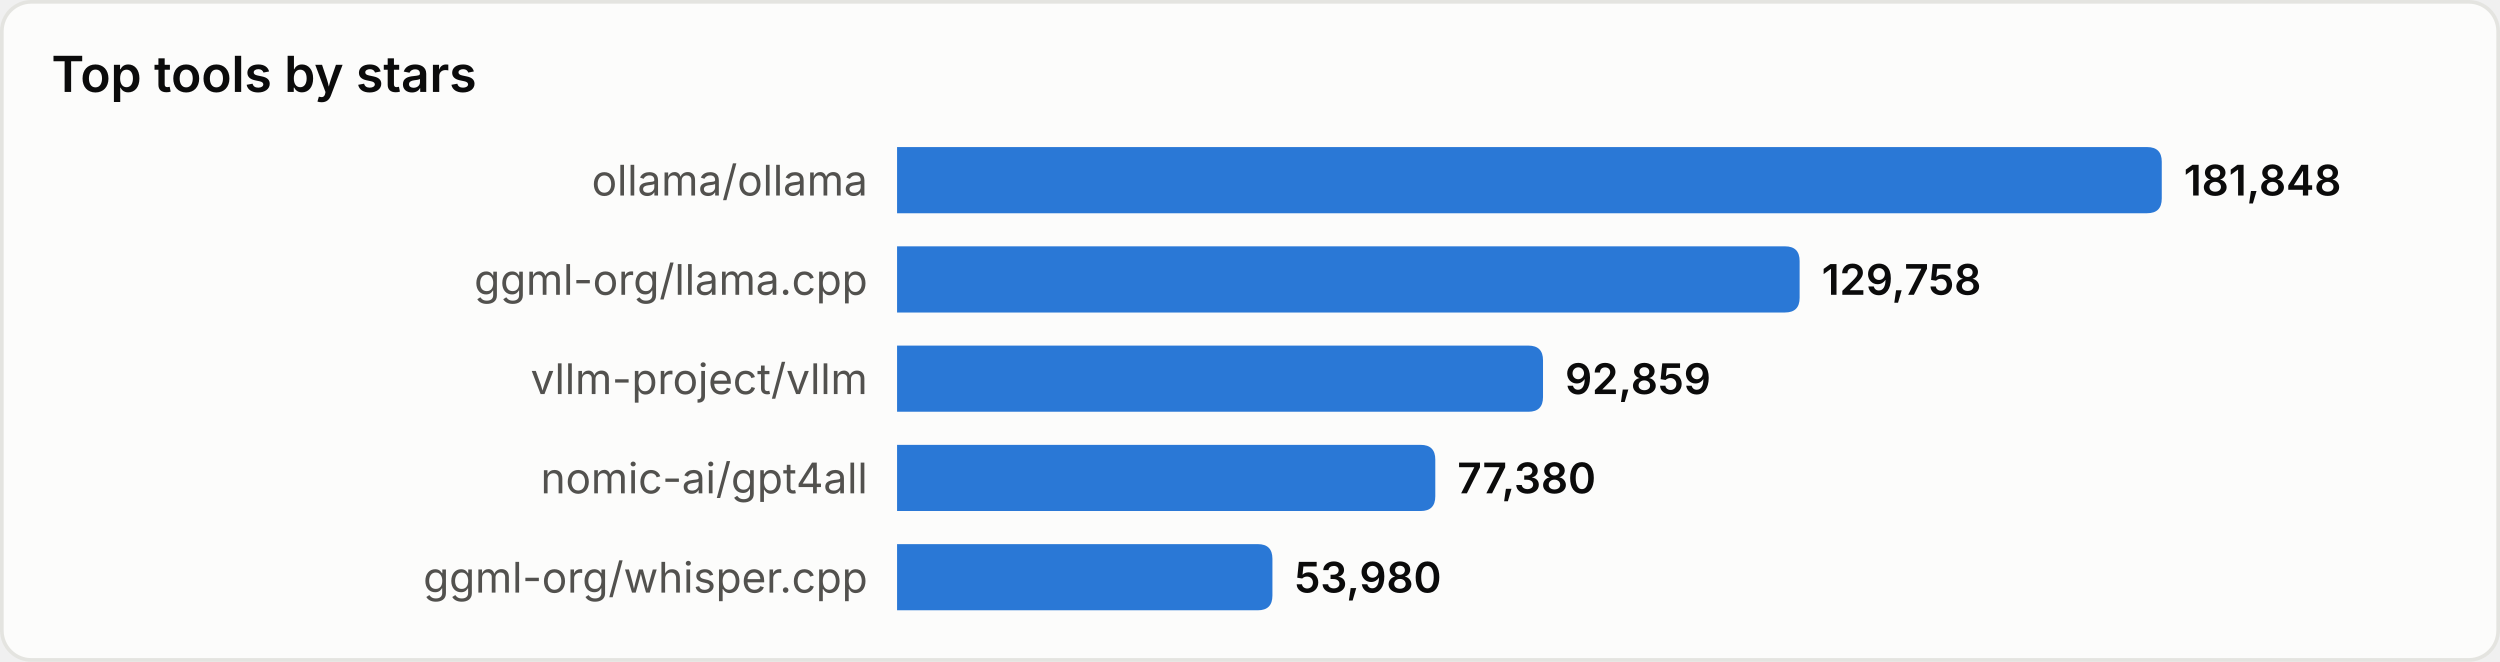
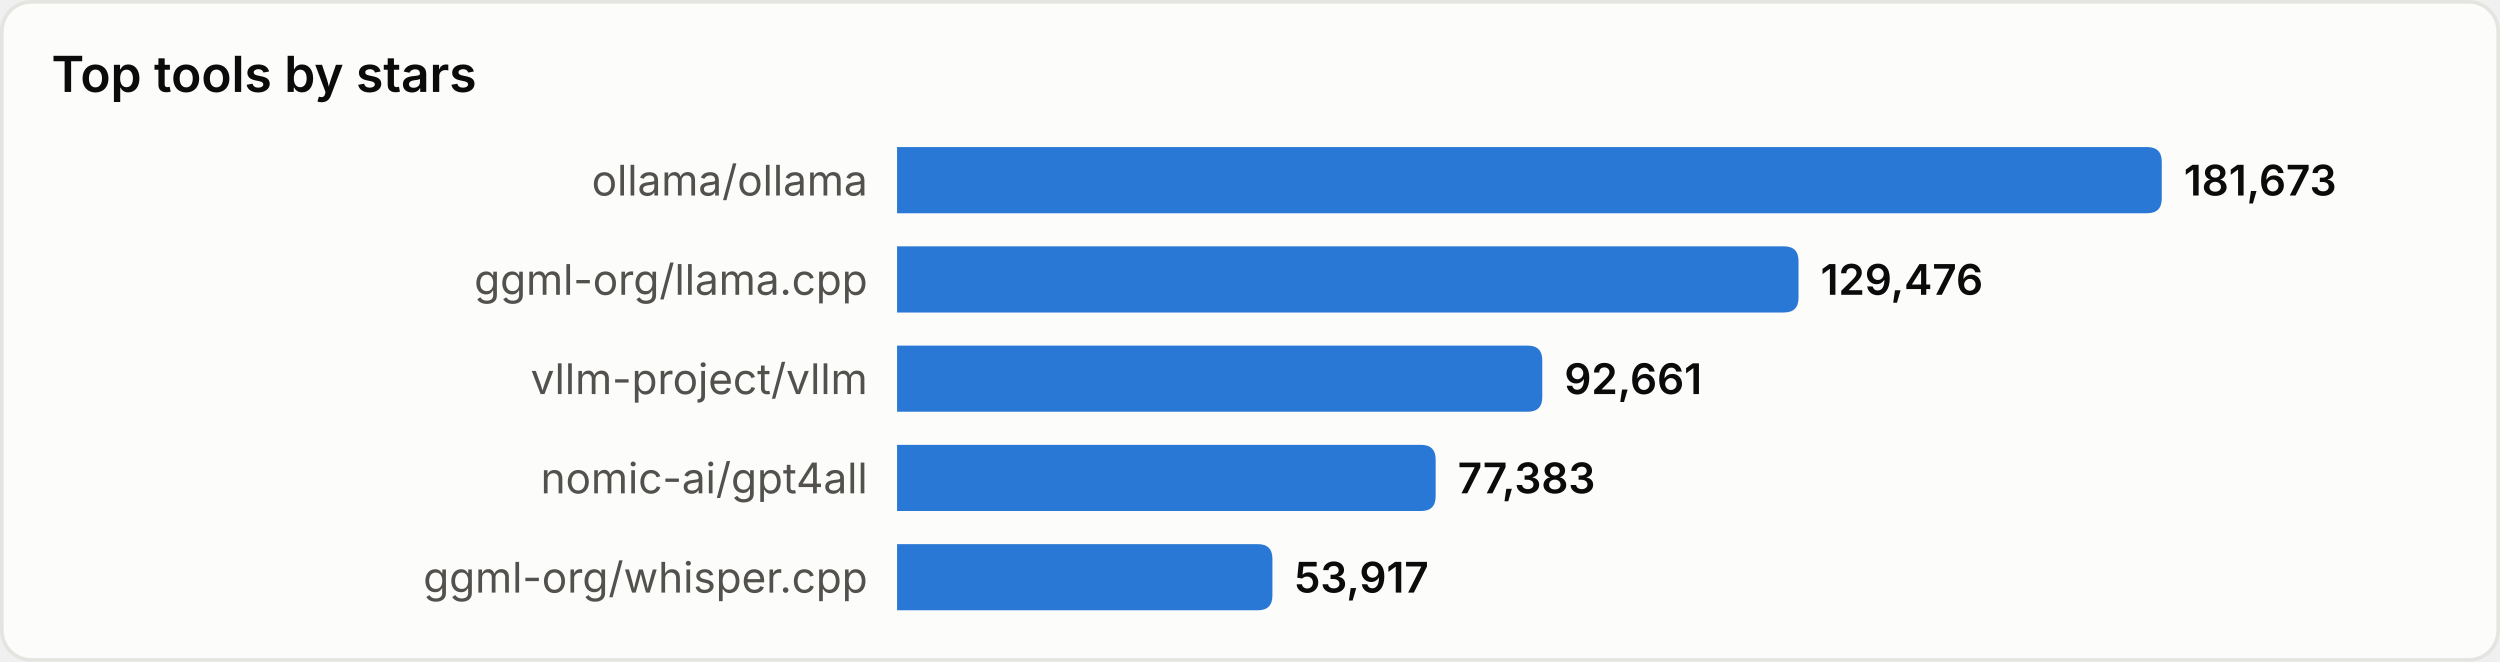
<svg xmlns="http://www.w3.org/2000/svg" width="680" height="180" viewBox="0 0 680 180" role="img" aria-label="Top tools by stars">
  <style>
text{font-family:system-ui,-apple-system,'Segoe UI',sans-serif}
.srf{fill:#fcfcfb;stroke:#e4e4e0}.ttl{fill:#0b0b0b;font-size:13.5px;font-weight:600}
.lbl{fill:#52514e;font-size:11.5px}.val{fill:#0b0b0b;font-size:11.5px;font-weight:600}
.bar{fill:#2a78d6}
@media(prefers-color-scheme:dark){
.srf{fill:#1a1a19;stroke:#33332f}.ttl{fill:#ffffff}
.lbl{fill:#c3c2b7}.val{fill:#ffffff}.bar{fill:#3987e5}
}
</style>
  <rect x="0.5" y="0.5" width="679" height="179" rx="8" class="srf" />
  <text x="14" y="25" class="ttl">Top tools by stars</text>
  <text x="236" y="49.0" class="lbl" text-anchor="end" dominant-baseline="central">ollama/ollama</text>
  <path d="M244,40 h340.0 q4,0 4,4 v10 q0,4 -4,4 h-340.0 z" class="bar" />
-   <text x="594.0" y="49.0" class="val" dominant-baseline="central">181,848</text>
+   <text x="594.0" y="49.0" class="val" dominant-baseline="central">181,673</text>
  <text x="236" y="76.0" class="lbl" text-anchor="end" dominant-baseline="central">ggml-org/llama.cpp</text>
-   <path d="M244,67 h241.5 q4,0 4,4 v10 q0,4 -4,4 h-241.5 z" class="bar" />
-   <text x="495.5" y="76.0" class="val" dominant-baseline="central">129,758</text>
+   <path d="M244,67 h241.2 q4,0 4,4 v10 q0,4 -4,4 h-241.2 z" class="bar" />
+   <text x="495.2" y="76.0" class="val" dominant-baseline="central">129,476</text>
  <text x="236" y="103.0" class="lbl" text-anchor="end" dominant-baseline="central">vllm-project/vllm</text>
-   <path d="M244,94 h171.7 q4,0 4,4 v10 q0,4 -4,4 h-171.7 z" class="bar" />
-   <text x="425.7" y="103.0" class="val" dominant-baseline="central">92,859</text>
+   <path d="M244,94 h171.5 q4,0 4,4 v10 q0,4 -4,4 h-171.5 z" class="bar" />
+   <text x="425.5" y="103.0" class="val" dominant-baseline="central">92,661</text>
  <text x="236" y="130.0" class="lbl" text-anchor="end" dominant-baseline="central">nomic-ai/gpt4all</text>
-   <path d="M244,121 h142.4 q4,0 4,4 v10 q0,4 -4,4 h-142.4 z" class="bar" />
-   <text x="396.4" y="130.0" class="val" dominant-baseline="central">77,380</text>
+   <path d="M244,121 h142.5 q4,0 4,4 v10 q0,4 -4,4 h-142.5 z" class="bar" />
+   <text x="396.5" y="130.0" class="val" dominant-baseline="central">77,383</text>
  <text x="236" y="157.0" class="lbl" text-anchor="end" dominant-baseline="central">ggml-org/whisper.cpp</text>
  <path d="M244,148 h98.1 q4,0 4,4 v10 q0,4 -4,4 h-98.1 z" class="bar" />
-   <text x="352.1" y="157.0" class="val" dominant-baseline="central">53,980</text>
+   <text x="352.1" y="157.0" class="val" dominant-baseline="central">53,917</text>
</svg>
